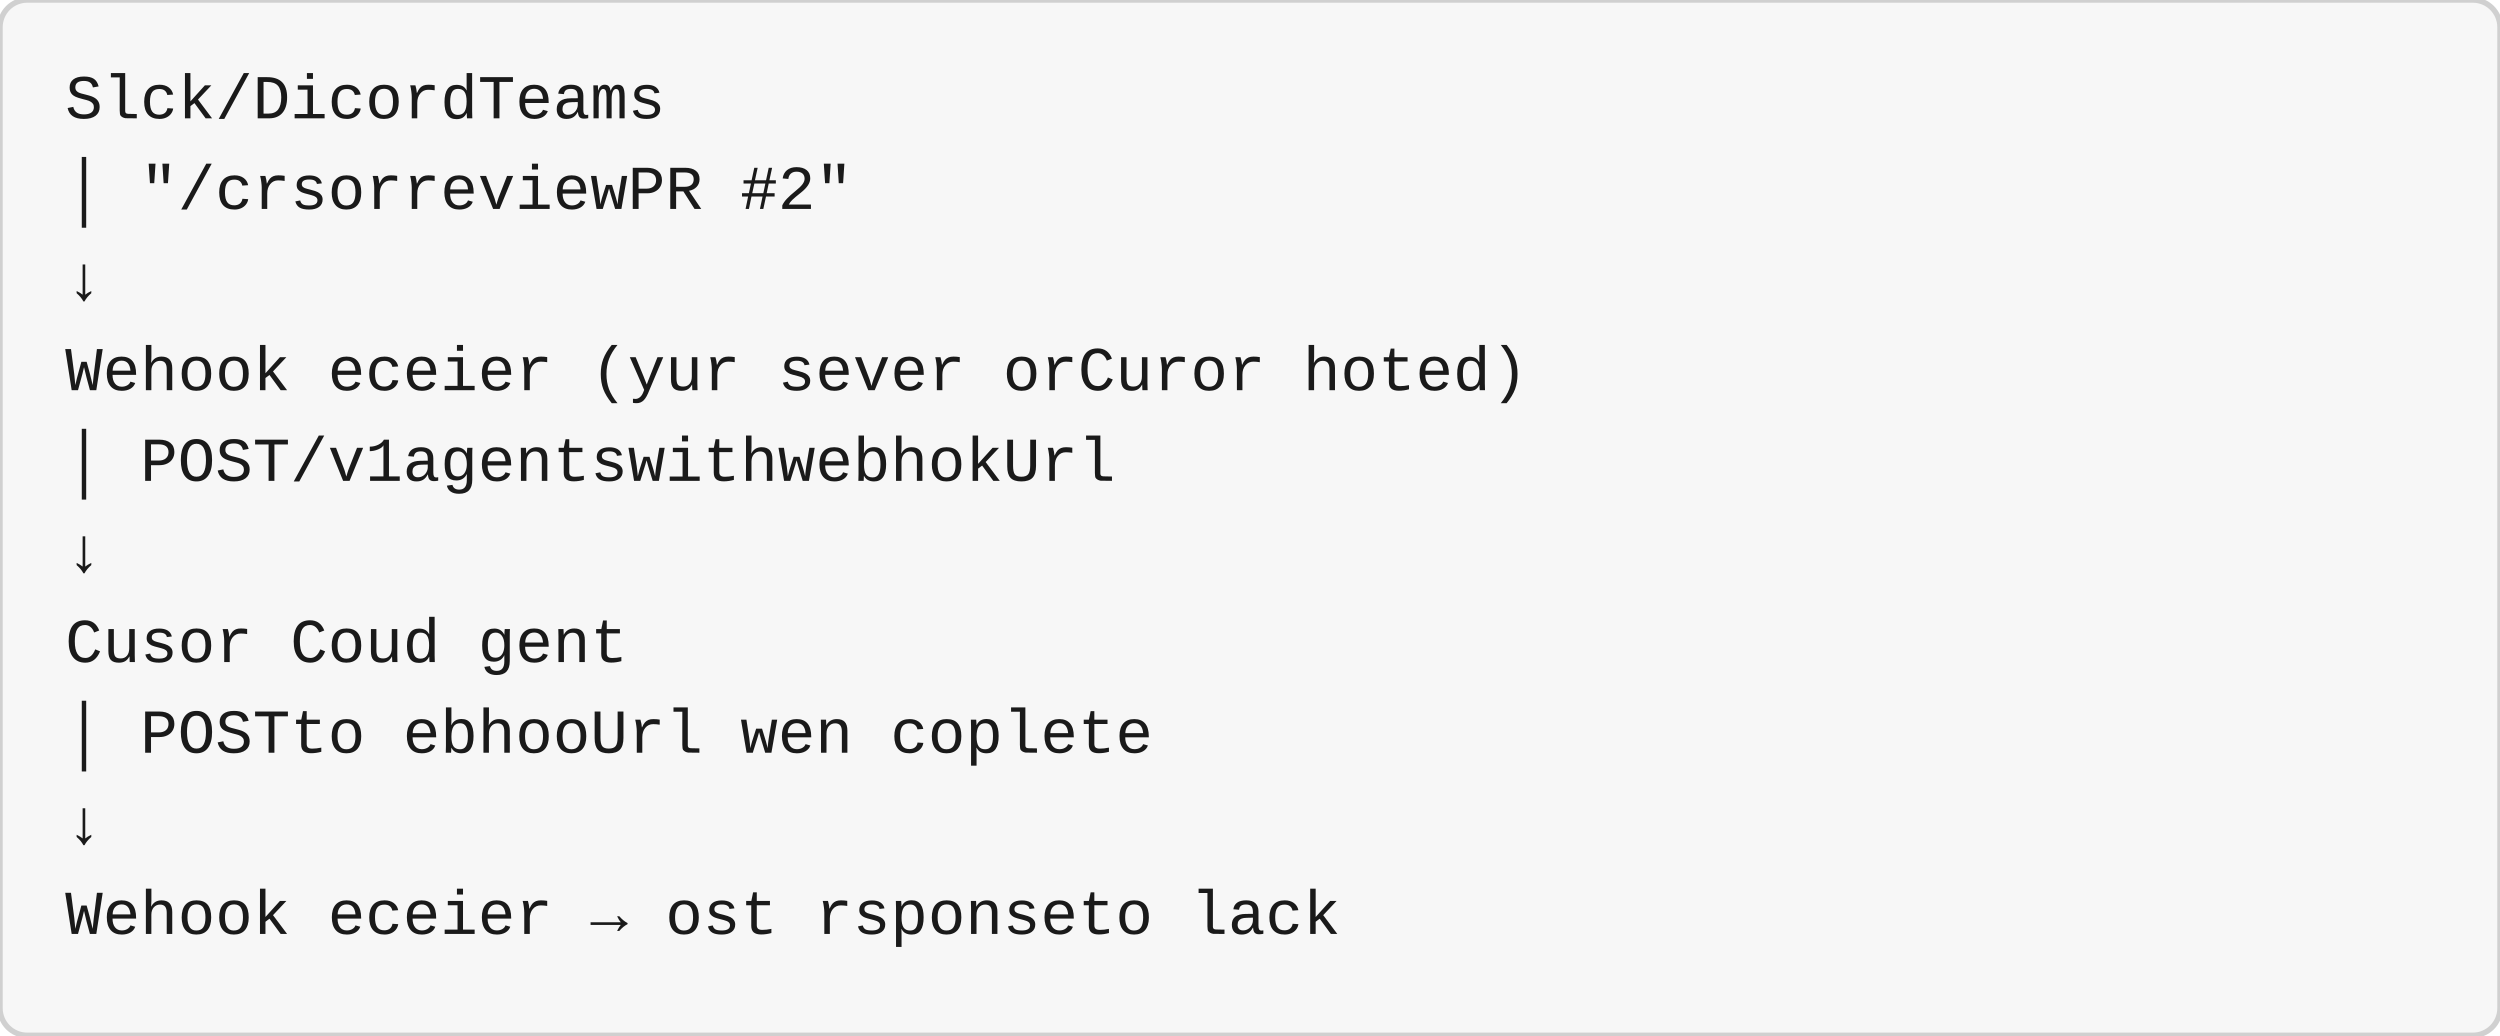
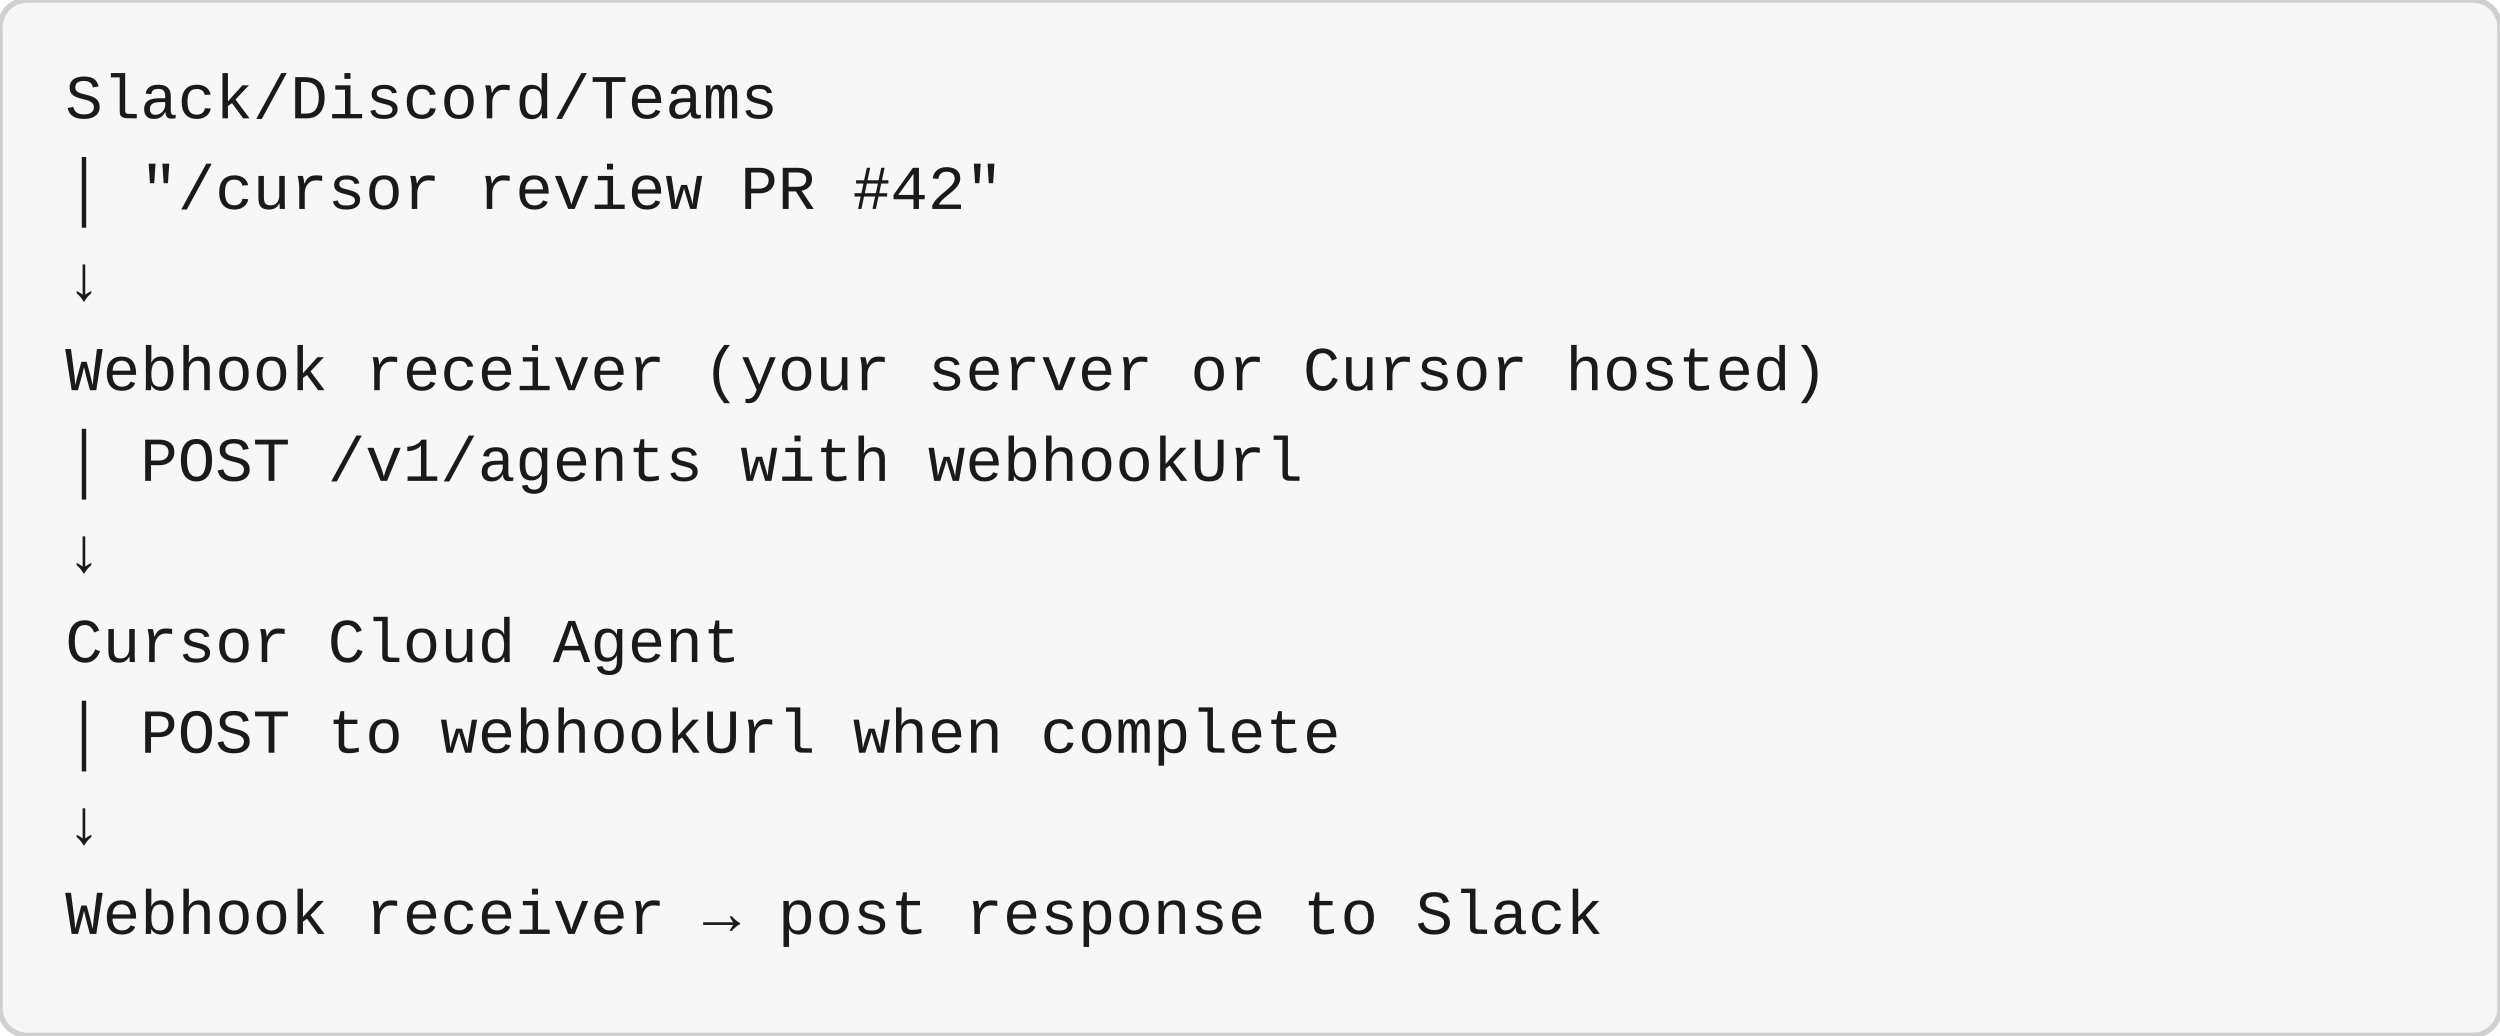
<svg xmlns="http://www.w3.org/2000/svg" viewBox="0 0 920 381" width="920" height="381">
  <rect width="920" height="381" rx="10" ry="10" fill="#f7f7f7" stroke="#d0d0d0" stroke-width="2" />
-   <text x="24" y="43.55" text-anchor="start" font-family="Consolas, 'Courier New', monospace" font-size="23.00" fill="#1a1a1a">Slck/DicordTeams</text>
-   <text x="24" y="76.9" text-anchor="start" font-family="Consolas, 'Courier New', monospace" font-size="23.00" fill="#1a1a1a">  │ "/crsorreviewPR #2"</text>
-   <text x="24" y="110.25" text-anchor="start" font-family="Consolas, 'Courier New', monospace" font-size="23.00" fill="#1a1a1a">↓</text>
-   <text x="24" y="143.6" text-anchor="start" font-family="Consolas, 'Courier New', monospace" font-size="23.00" fill="#1a1a1a">Wehook eceier (yur sever orCuror hoted)</text>
-   <text x="24" y="176.95" text-anchor="start" font-family="Consolas, 'Courier New', monospace" font-size="23.00" fill="#1a1a1a">  │ POST/v1agentswithwebhokUrl</text>
-   <text x="24" y="210.3" text-anchor="start" font-family="Consolas, 'Courier New', monospace" font-size="23.00" fill="#1a1a1a">↓</text>
-   <text x="24" y="243.65" text-anchor="start" font-family="Consolas, 'Courier New', monospace" font-size="23.00" fill="#1a1a1a">Cusor Coud gent</text>
-   <text x="24" y="277.0" text-anchor="start" font-family="Consolas, 'Courier New', monospace" font-size="23.00" fill="#1a1a1a">  │ POSTto ebhooUrl wen coplete</text>
-   <text x="24" y="310.35" text-anchor="start" font-family="Consolas, 'Courier New', monospace" font-size="23.00" fill="#1a1a1a">↓</text>
-   <text x="24" y="343.7" text-anchor="start" font-family="Consolas, 'Courier New', monospace" font-size="23.00" fill="#1a1a1a">Wehook eceier → ost rsponseto lack</text>
+   <text x="24" y="43.55" text-anchor="start" font-family="Consolas, 'Courier New', monospace" font-size="23.00" fill="#1a1a1a">Slack/Discord/Teams</text>
+   <text x="24" y="76.9" text-anchor="start" font-family="Consolas, 'Courier New', monospace" font-size="23.00" fill="#1a1a1a">  │ "/cursor review PR #42"</text>
+   <text x="24" y="110.25" text-anchor="start" font-family="Consolas, 'Courier New', monospace" font-size="23.00" fill="#1a1a1a">  ↓</text>
+   <text x="24" y="143.6" text-anchor="start" font-family="Consolas, 'Courier New', monospace" font-size="23.00" fill="#1a1a1a">Webhook receiver (your server or Cursor hosted)</text>
+   <text x="24" y="176.95" text-anchor="start" font-family="Consolas, 'Courier New', monospace" font-size="23.00" fill="#1a1a1a">  │ POST /v1/agents with webhookUrl</text>
+   <text x="24" y="210.3" text-anchor="start" font-family="Consolas, 'Courier New', monospace" font-size="23.00" fill="#1a1a1a">  ↓</text>
+   <text x="24" y="243.65" text-anchor="start" font-family="Consolas, 'Courier New', monospace" font-size="23.00" fill="#1a1a1a">Cursor Cloud Agent</text>
+   <text x="24" y="277.0" text-anchor="start" font-family="Consolas, 'Courier New', monospace" font-size="23.00" fill="#1a1a1a">  │ POST to webhookUrl when complete</text>
+   <text x="24" y="310.35" text-anchor="start" font-family="Consolas, 'Courier New', monospace" font-size="23.00" fill="#1a1a1a">  ↓</text>
+   <text x="24" y="343.7" text-anchor="start" font-family="Consolas, 'Courier New', monospace" font-size="23.00" fill="#1a1a1a">Webhook receiver → post response to Slack</text>
</svg>
